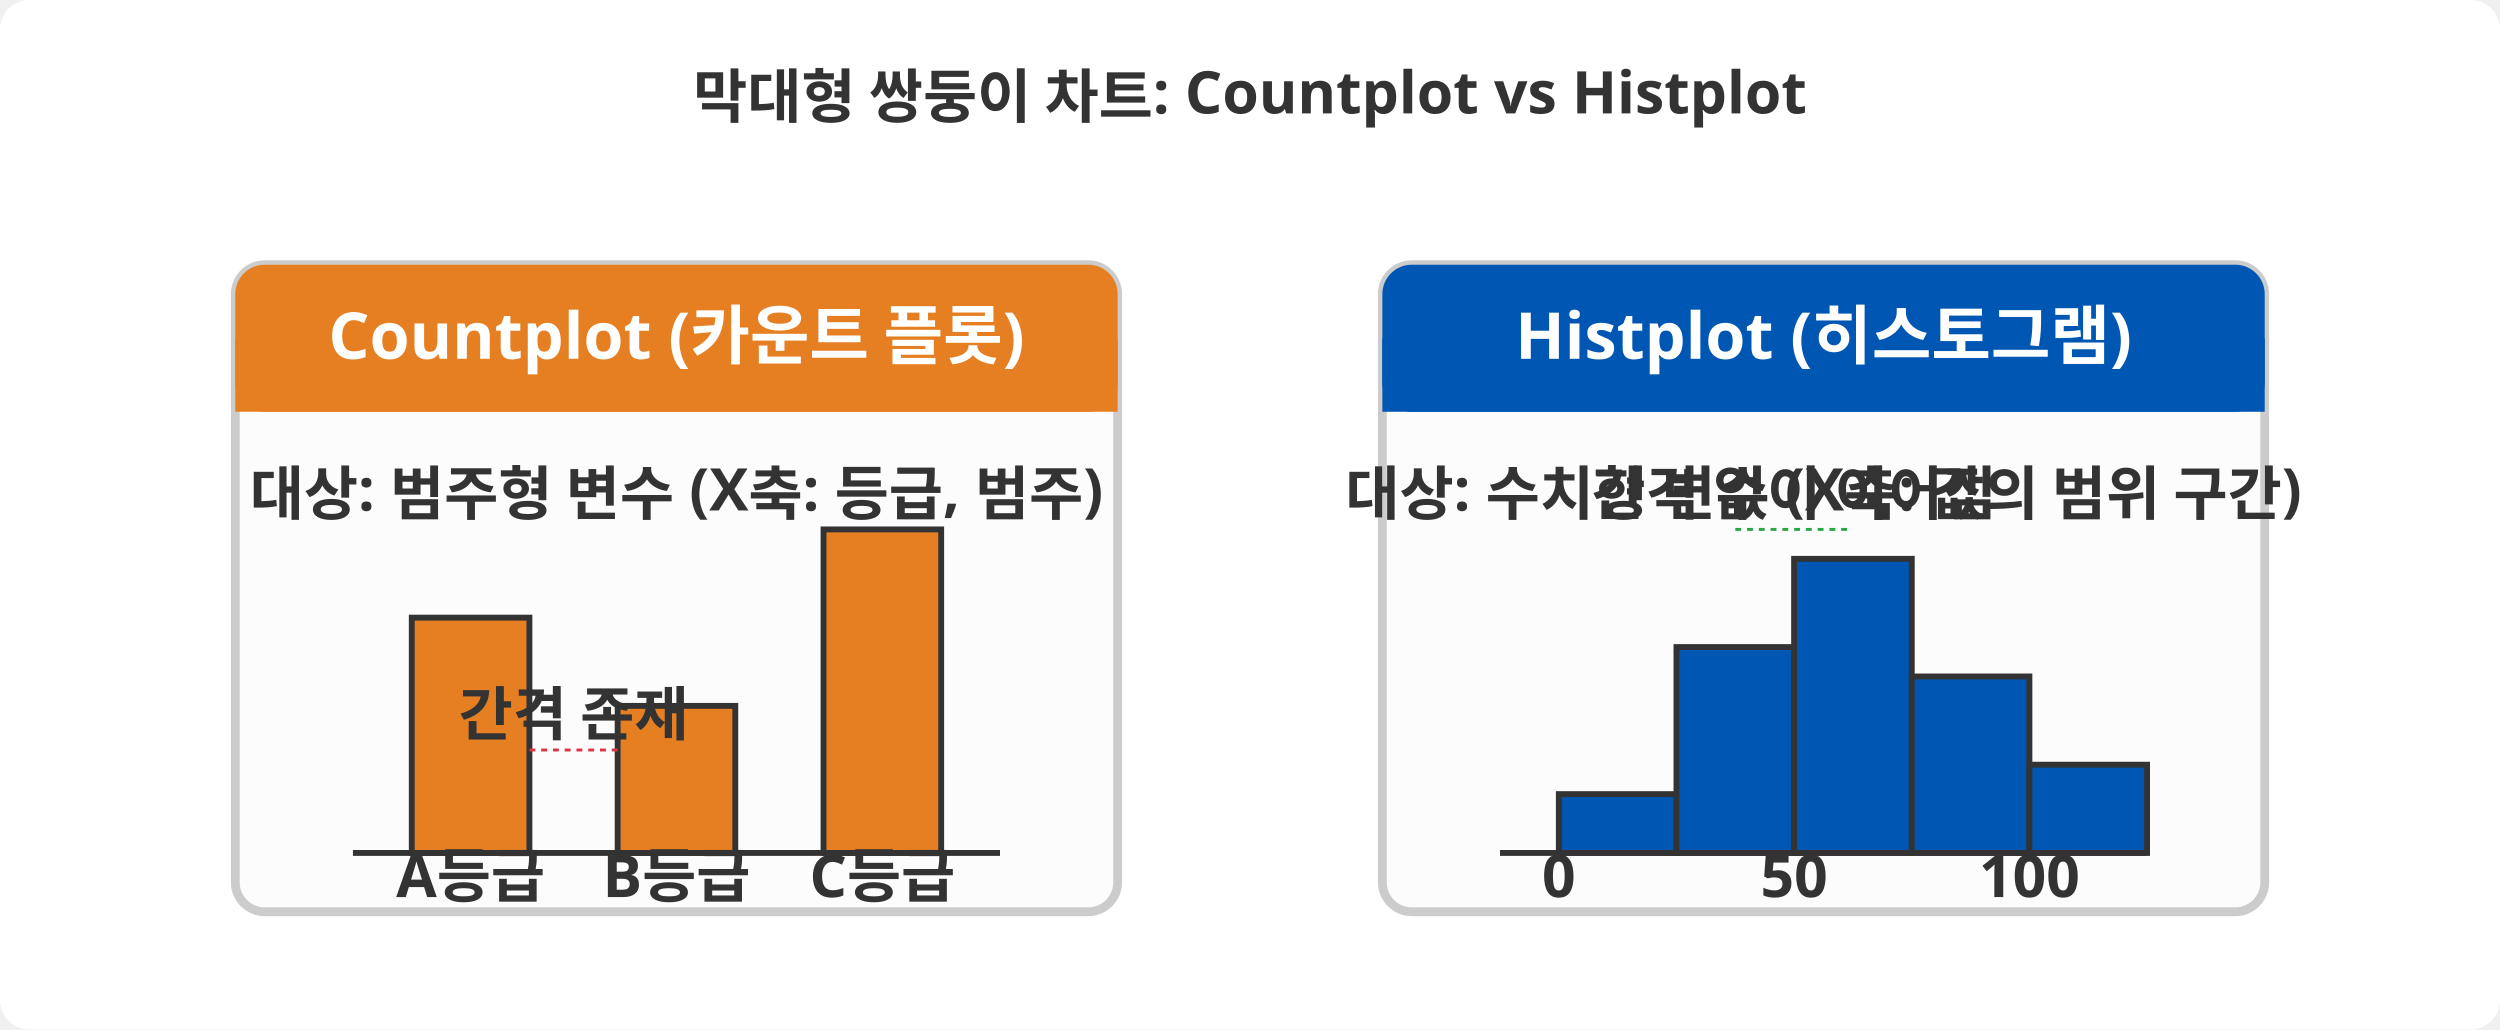
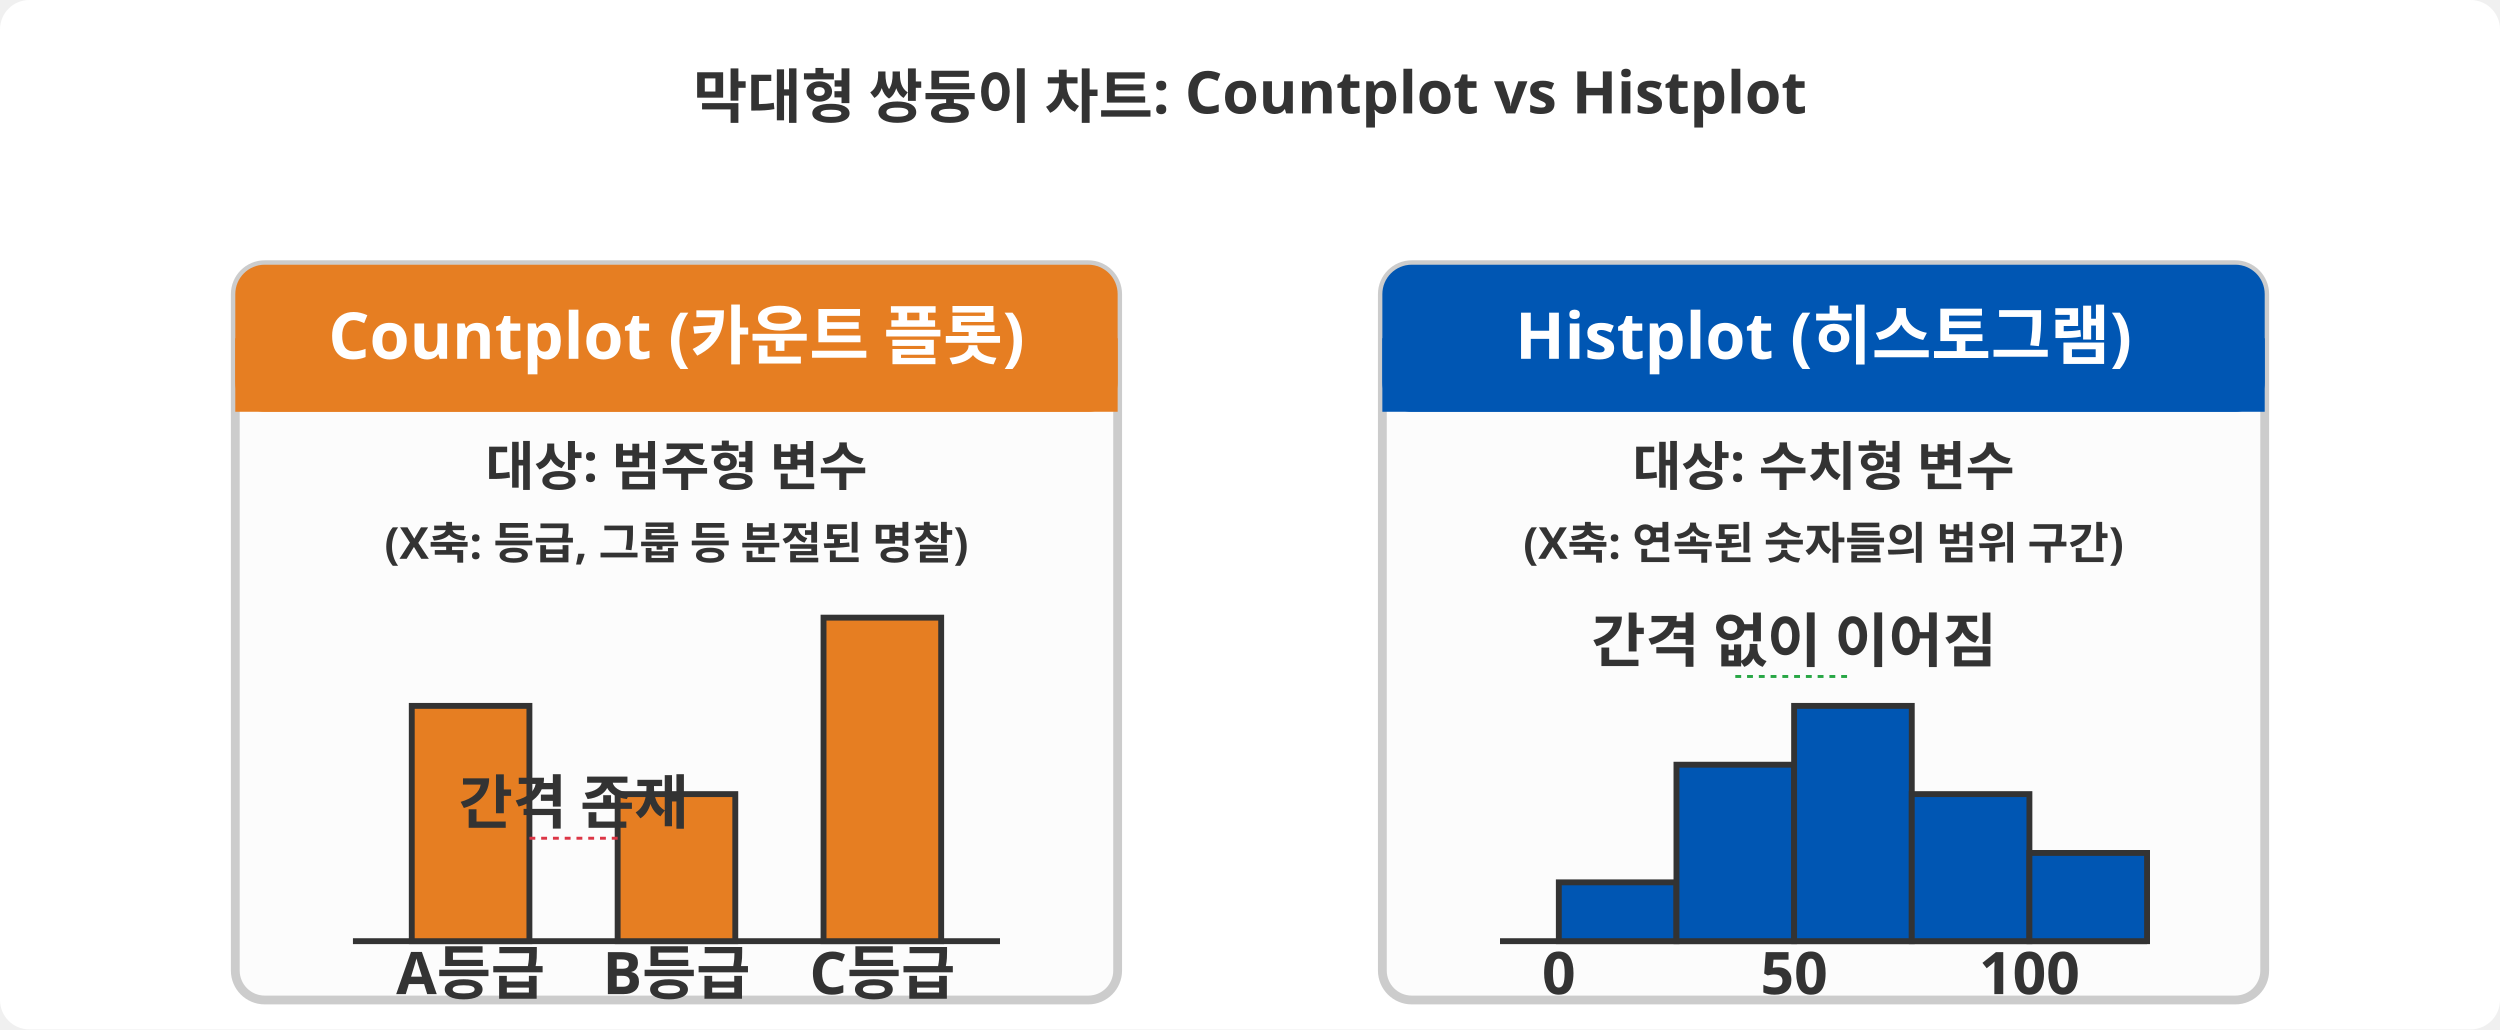
<svg xmlns="http://www.w3.org/2000/svg" viewBox="0 0 850 350" width="100%" height="auto">
  <defs>
    <style>
      .title { font-family: 'Segoe UI', Tahoma, Geneva, Verdana, sans-serif; font-size: 20px; font-weight: bold; fill: #333; }
      .box { rx: 10px; ry: 10px; fill: #fcfcfc; stroke: #ccc; stroke-width: 3px; }
      .text-bold { font-family: 'Segoe UI', Tahoma, Geneva, Verdana, sans-serif; font-size: 22px; font-weight: bold; fill: #fff; }
      .chart-col { stroke: #333; stroke-width: 2; }
    </style>
  </defs>
  <rect width="850" height="350" fill="#fff" rx="10" ry="10" />
  <text x="425" y="40" class="title" text-anchor="middle" fill="#0056b3">막대형 쌍둥이 차트: Countplot vs Histplot</text>
  <g transform="translate(80, 90)">
-     <rect x="0" y="0" width="300" height="220" class="box" fill="#f8f9fa" stroke="#e67e22" />
+     <rect x="0" y="0" width="300" height="250" class="box" fill="#f8f9fa" stroke="#e67e22" />
    <rect x="0" y="0" width="300" height="50" rx="10" ry="10" fill="#e67e22" />
    <rect x="0" y="25" width="300" height="25" fill="#e67e22" />
    <text x="150" y="32" class="text-bold" text-anchor="middle">Countplot (카운트 플롯)</text>
-     <text x="150" y="85" class="title" fill="#d35400" text-anchor="middle">대상: 범주형 변수 (X축: 등급, 범주)</text>
-     <line x1="40" y1="200" x2="260" y2="200" stroke="#333" stroke-width="2" />
-     <rect x="60" y="120" width="40" height="80" fill="#e67e22" class="chart-col" />
-     <rect x="130" y="150" width="40" height="50" fill="#e67e22" class="chart-col" />
-     <rect x="200" y="90" width="40" height="110" fill="#e67e22" class="chart-col" />
-     <text x="80" y="215" class="title" fill="#333" font-size="14" text-anchor="middle">A등급</text>
-     <text x="150" y="215" class="title" fill="#333" font-size="14" text-anchor="middle">B등급</text>
-     <text x="220" y="215" class="title" fill="#333" font-size="14" text-anchor="middle">C등급</text>
-     <path d="M 100 165 L 130 165" fill="none" stroke="#dc3545" stroke-dasharray="2,2" />
-     <text x="115" y="160" class="title" fill="#dc3545" font-size="12" text-anchor="middle">간격 존재</text>
+     <text x="150" y="75" class="title" style="font-size: 18px;" fill="#d35400" text-anchor="middle">대상: 범주형 변수</text>
+     <text x="150" y="100" class="title" style="font-size: 15px;" fill="#d35400" text-anchor="middle">(X축: 등급, 그룹 등 분절된 명찰)</text>
+     <line x1="40" y1="230" x2="260" y2="230" stroke="#333" stroke-width="2" />
+     <rect x="60" y="150" width="40" height="80" fill="#e67e22" class="chart-col" />
+     <rect x="130" y="180" width="40" height="50" fill="#e67e22" class="chart-col" />
+     <rect x="200" y="120" width="40" height="110" fill="#e67e22" class="chart-col" />
+     <text x="80" y="248" class="title" fill="#333" font-size="14" text-anchor="middle">A등급</text>
+     <text x="150" y="248" class="title" fill="#333" font-size="14" text-anchor="middle">B등급</text>
+     <text x="220" y="248" class="title" fill="#333" font-size="14" text-anchor="middle">C등급</text>
+     <path d="M 100 195 L 130 195" fill="none" stroke="#dc3545" stroke-dasharray="2,2" />
+     <text x="115" y="190" class="title" fill="#dc3545" font-size="12" text-anchor="middle">간격 존재</text>
  </g>
  <g transform="translate(470, 90)">
-     <rect x="0" y="0" width="300" height="220" class="box" fill="#f8f9fa" stroke="#0056b3" />
+     <rect x="0" y="0" width="300" height="250" class="box" fill="#f8f9fa" stroke="#0056b3" />
    <rect x="0" y="0" width="300" height="50" rx="10" ry="10" fill="#0056b3" />
    <rect x="0" y="25" width="300" height="25" fill="#0056b3" />
    <text x="150" y="32" class="text-bold" text-anchor="middle">Histplot (히스토그램)</text>
-     <text x="150" y="85" class="title" fill="#0d6efd" text-anchor="middle">대상: 수치형 변수 (X축: 값의 범위 구간)</text>
-     <line x1="40" y1="200" x2="260" y2="200" stroke="#333" stroke-width="2" />
-     <rect x="60" y="180" width="40" height="20" fill="#0056b3" class="chart-col" />
-     <rect x="100" y="130" width="40" height="70" fill="#0056b3" class="chart-col" />
-     <rect x="140" y="100" width="40" height="100" fill="#0056b3" class="chart-col" />
-     <rect x="180" y="140" width="40" height="60" fill="#0056b3" class="chart-col" />
-     <rect x="220" y="170" width="40" height="30" fill="#0056b3" class="chart-col" />
-     <text x="60" y="215" class="title" fill="#333" font-size="12" text-anchor="middle">0</text>
-     <text x="140" y="215" class="title" fill="#333" font-size="12" text-anchor="middle">50</text>
-     <text x="220" y="215" class="title" fill="#333" font-size="12" text-anchor="middle">100</text>
-     <path d="M 120 90 L 160 90" fill="none" stroke="#28a745" stroke-dasharray="2,2" />
-     <text x="140" y="85" class="title" fill="#28a745" font-size="12" text-anchor="middle">간격 없이 이어짐</text>
+     <text x="150" y="75" class="title" style="font-size: 18px;" fill="#0d6efd" text-anchor="middle">대상: 수치형 변수</text>
+     <text x="150" y="100" class="title" style="font-size: 15px;" fill="#0d6efd" text-anchor="middle">(X축: 연속된 숫자들의 범위 구간)</text>
+     <line x1="40" y1="230" x2="260" y2="230" stroke="#333" stroke-width="2" />
+     <rect x="60" y="210" width="40" height="20" fill="#0056b3" class="chart-col" />
+     <rect x="100" y="170" width="40" height="60" fill="#0056b3" class="chart-col" />
+     <rect x="140" y="150" width="40" height="80" fill="#0056b3" class="chart-col" />
+     <rect x="180" y="180" width="40" height="50" fill="#0056b3" class="chart-col" />
+     <rect x="220" y="200" width="40" height="30" fill="#0056b3" class="chart-col" />
+     <text x="60" y="248" class="title" fill="#333" font-size="12" text-anchor="middle">0</text>
+     <text x="140" y="248" class="title" fill="#333" font-size="12" text-anchor="middle">50</text>
+     <text x="220" y="248" class="title" fill="#333" font-size="12" text-anchor="middle">100</text>
+     <path d="M 120 140 L 160 140" fill="none" stroke="#28a745" stroke-dasharray="2,2" />
+     <text x="140" y="135" class="title" fill="#28a745" font-size="12" text-anchor="middle">간격 없이 이어짐</text>
  </g>
</svg>
